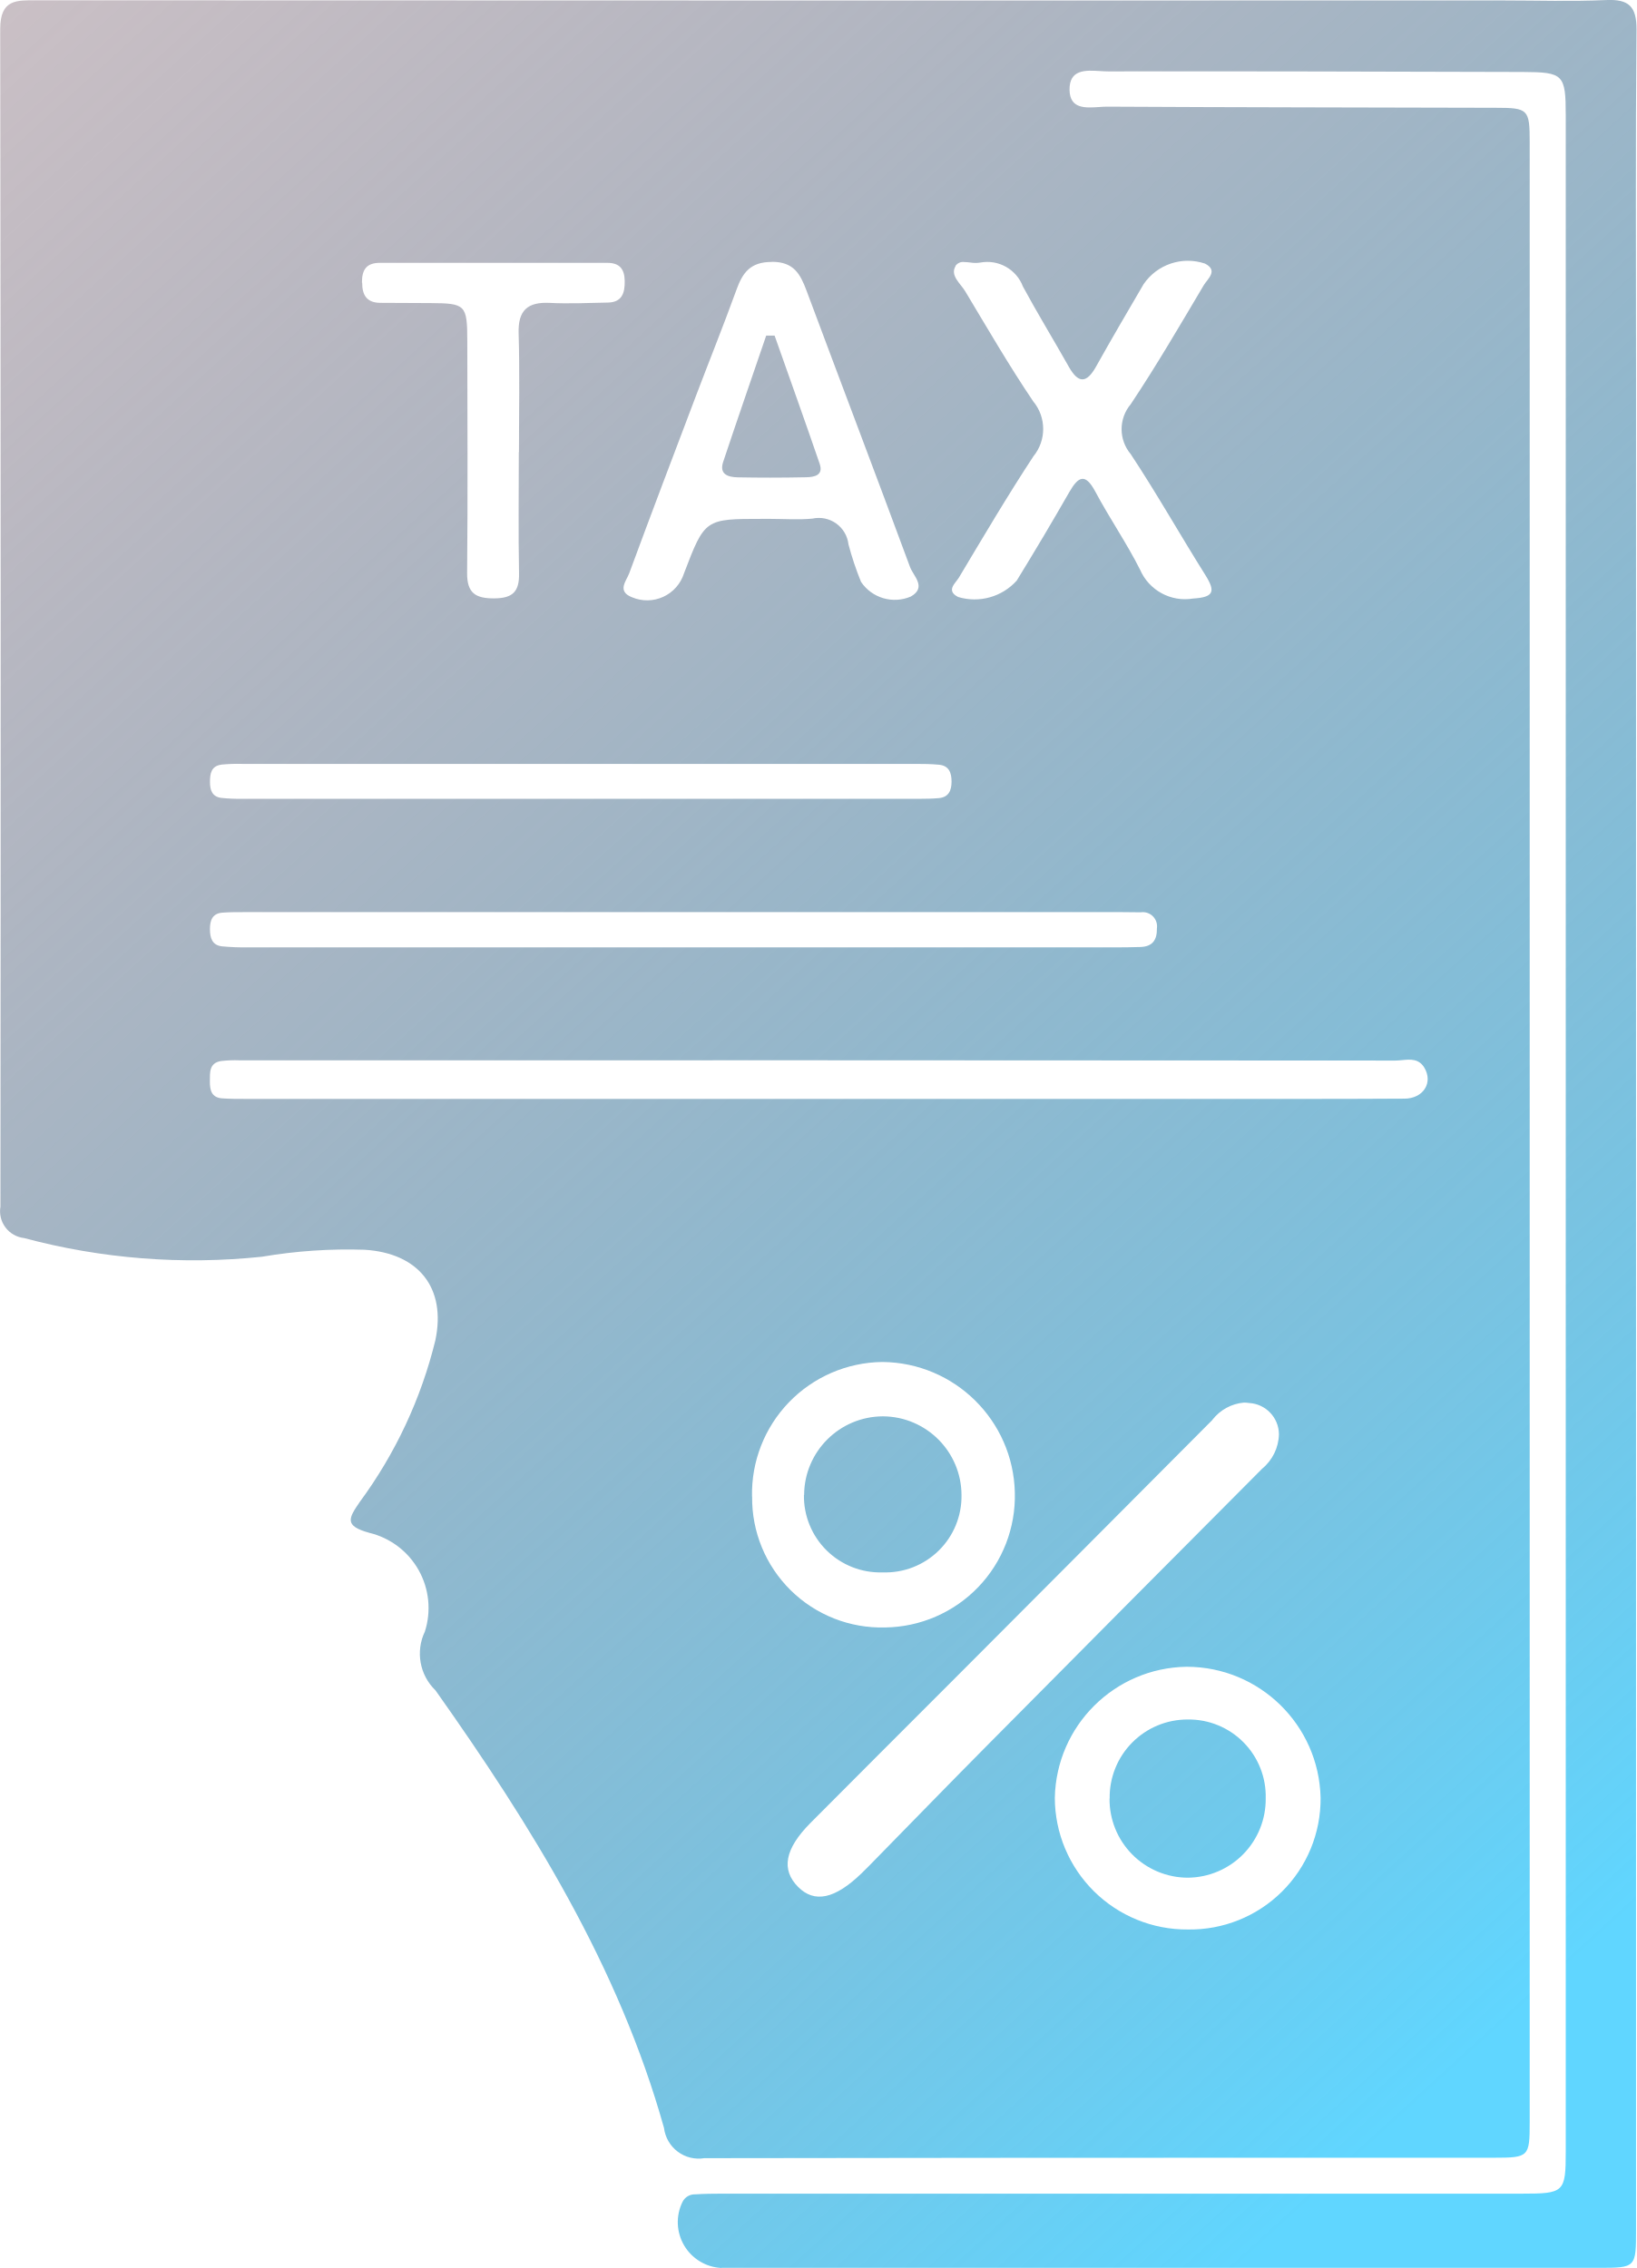
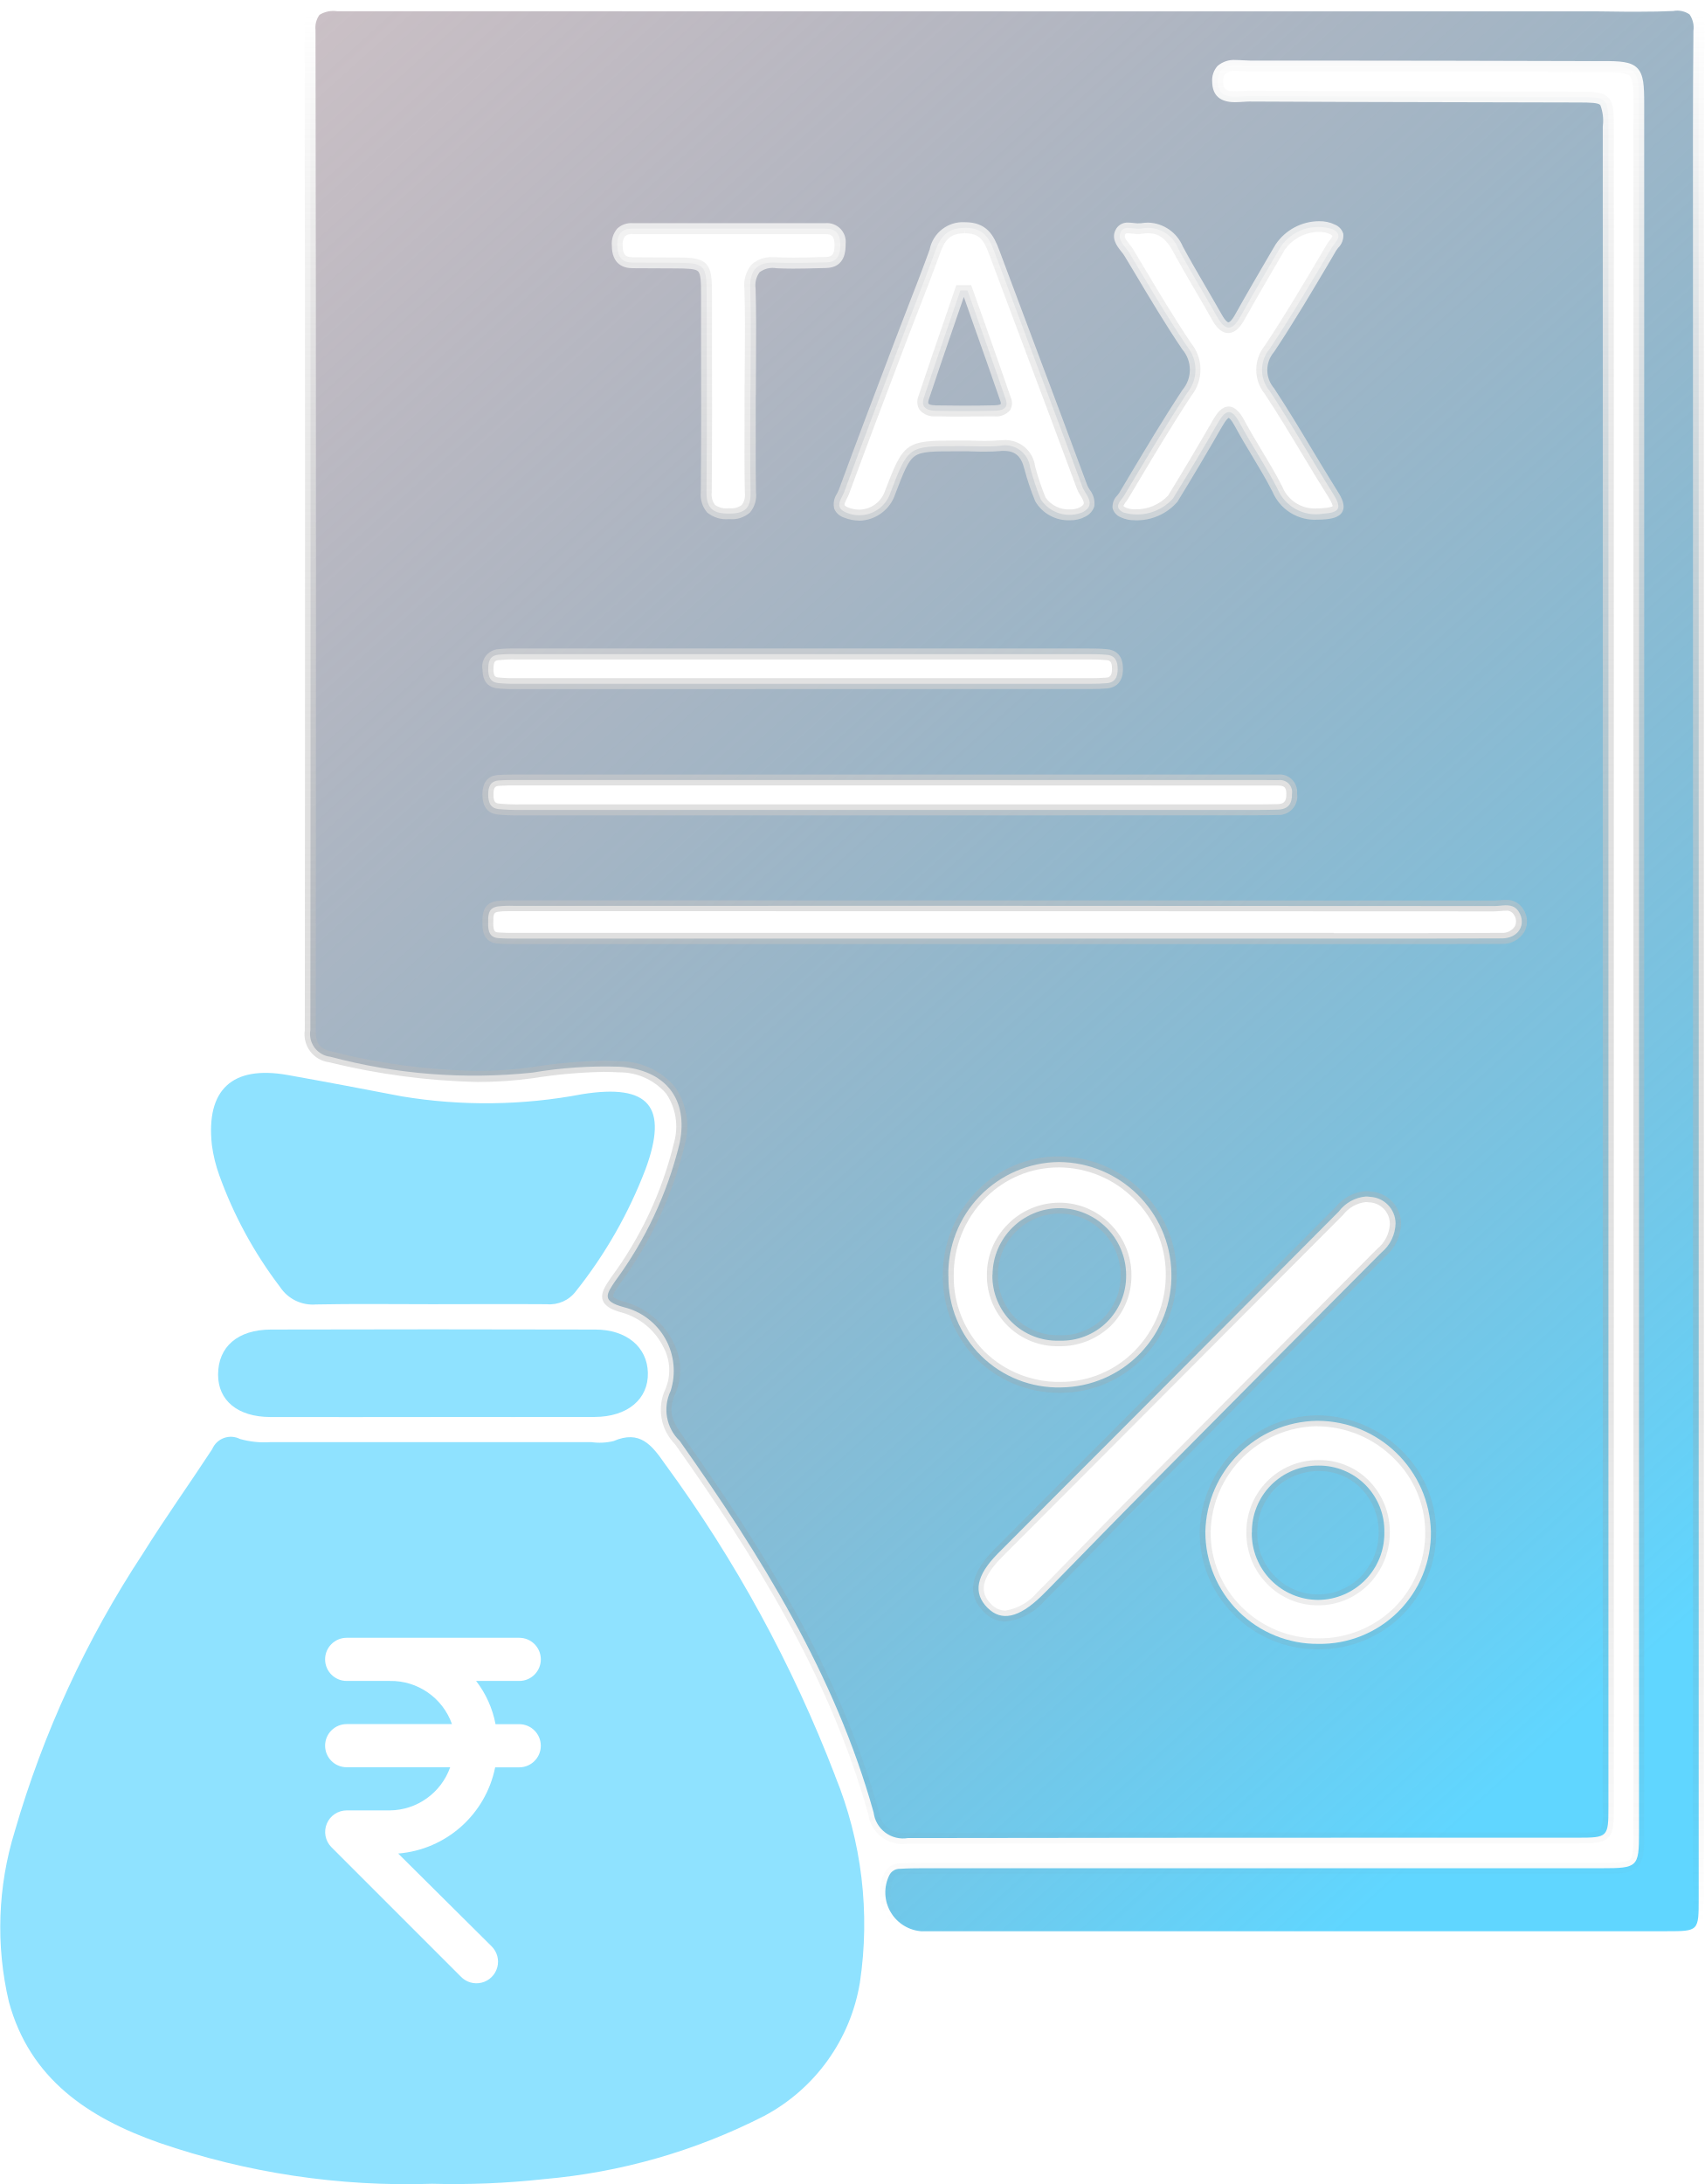
- <svg xmlns="http://www.w3.org/2000/svg" width="63.476" height="88.01" viewBox="0 0 63.476 88.01">
+ <svg xmlns="http://www.w3.org/2000/svg" width="77.895" height="99.806" viewBox="0 0 77.895 99.806">
  <defs>
    <linearGradient id="linear-gradient" x1="0.749" y1="1" x2="-0.332" y2="-0.641" gradientUnits="objectBoundingBox">
      <stop offset="0" stop-color="#60d6ff" />
      <stop offset="1" stop-color="#780808" stop-opacity="0" />
    </linearGradient>
+     <linearGradient id="linear-gradient-2" x1="0.5" x2="0.5" y2="1" gradientUnits="objectBoundingBox">
+       <stop offset="0" stop-color="#fff" />
+       <stop offset="1" stop-color="gray" stop-opacity="0" />
+     </linearGradient>
  </defs>
-   <path id="Union_105" data-name="Union 105" d="M-602.8-1462.991a1.78,1.78,0,0,1-1.511-2.564.529.529,0,0,1,.5-.293c.34-.023.682-.026,1.023-.027h31.043c1.639,0,1.7-.052,1.7-1.641q0-39.5,0-78.991c0-1.607-.085-1.693-1.668-1.7-5.361-.014-10.723-.031-16.084-.022-.1,0-.211-.007-.325-.014-.554-.034-1.191-.069-1.173.741.015.729.609.692,1.134.656.118-.008.232-.016.336-.015,5.02.028,10.04.029,15.06.044,1.268,0,1.321.059,1.321,1.337q0,38.418,0,76.838c0,1.337-.035,1.373-1.386,1.373h-8.356q-11.139,0-22.278.017a1.355,1.355,0,0,1-1.565-1.174c-1.758-6.277-5.145-11.72-8.865-16.979a1.979,1.979,0,0,1-.413-2.278,3,3,0,0,0-2.156-3.836c-.988-.272-.8-.567-.367-1.2a17.634,17.634,0,0,0,2.93-6.266c.433-2.038-.651-3.389-2.745-3.518a19.855,19.855,0,0,0-3.977.27,25.41,25.41,0,0,1-9.232-.724,1.048,1.048,0,0,1-.918-1.22q.022-22.846-.009-45.694c0-1.168.635-1.119,1.437-1.118q28.431.012,56.861.006c1.332,0,2.666.045,4-.015.888-.041,1.191.25,1.183,1.16-.04,4.337-.018,8.674-.018,13.011v29.814q0,21.258,0,42.517c0,1.494,0,1.5-1.458,1.5H-602.8Zm18.04-23.33a5.192,5.192,0,0,0-5.107,5.086,5.123,5.123,0,0,0,5.161,5.109,5.067,5.067,0,0,0,5.15-5.111,5.2,5.2,0,0,0-5.184-5.084Zm1.007-9.579q-5.049,5.076-10.107,10.144c-1.831,1.835-3.667,3.663-5.49,5.5-1,1.008-1.138,1.811-.477,2.477.635.641,1.43.471,2.463-.528.2-.19.385-.386.577-.581,1.454-1.483,2.9-2.974,4.364-4.449q5.292-5.341,10.6-10.67a1.782,1.782,0,0,0,.651-1.344,1.225,1.225,0,0,0-1.157-1.205,1.322,1.322,0,0,0-.2-.016A1.736,1.736,0,0,0-583.757-1495.9Zm-17.857,2.973a5.022,5.022,0,0,0,5.157,5.081,5.1,5.1,0,0,0,5.035-5.234,5.184,5.184,0,0,0-5.134-5.068h-.015A5.115,5.115,0,0,0-601.614-1492.927Zm25.3-15.439c.742,0,1.13-.626.776-1.207-.213-.35-.542-.32-.858-.289-.09.008-.179.017-.264.017q-22.42-.015-44.838-.009a4.733,4.733,0,0,0-.716.027c-.47.073-.434.45-.437.793s.069.626.474.656c.306.022.614.021.921.021H-584C-581.438-1508.357-578.878-1508.352-576.319-1508.367Zm-45.023-7.239c-.273,0-.546,0-.818.02-.4.026-.494.3-.493.64s.083.627.473.669a9.675,9.675,0,0,0,1.021.039q8.444,0,16.888,0h16.785c.307,0,.614-.006.921-.014.472-.012.658-.266.65-.724a.551.551,0,0,0-.627-.623c-.239,0-.478-.007-.716-.007h-34.082Zm-.868-5.722c-.4.05-.445.359-.441.688,0,.3.088.553.427.6a6.516,6.516,0,0,0,.817.037q13.154,0,26.309,0c.239,0,.478-.005.716-.026.391-.033.5-.3.5-.643s-.1-.618-.489-.654c-.305-.029-.613-.032-.92-.032q-6.5,0-13,0t-13,0h-.115A6.512,6.512,0,0,0-622.21-1521.328Zm21.354-19.509c-.826,0-1.129.409-1.371,1.081-.5,1.38-1.048,2.739-1.568,4.109-.871,2.295-1.742,4.589-2.592,6.892-.109.294-.489.695.106.93a1.5,1.5,0,0,0,2.02-.93c.808-2.111.808-2.111,3.037-2.111h.307c.545,0,1.1.041,1.636-.01a1.157,1.157,0,0,1,1.4,1,11.93,11.93,0,0,0,.486,1.453,1.576,1.576,0,0,0,1.934.57c.625-.356.1-.793-.03-1.14-1.324-3.582-2.683-7.151-4.017-10.728-.241-.644-.493-1.12-1.339-1.12Zm7.132.158c-.229.37.192.68.374.985.861,1.434,1.7,2.883,2.636,4.268a1.676,1.676,0,0,1,.009,2.131c-1.013,1.539-1.948,3.13-2.894,4.711-.127.212-.516.5-.028.749a2.2,2.2,0,0,0,2.274-.637q1.046-1.7,2.039-3.434c.355-.617.622-.745,1.013-.011.545,1.023,1.21,1.985,1.731,3.02a1.9,1.9,0,0,0,2.06,1.122c.794-.049.881-.263.478-.905-.981-1.56-1.886-3.167-2.9-4.7a1.5,1.5,0,0,1,0-1.934c1-1.5,1.915-3.07,2.838-4.626.14-.234.575-.564.042-.833a2.078,2.078,0,0,0-2.38.8c-.62,1.061-1.243,2.121-1.842,3.194-.367.657-.687.671-1.059.01-.586-1.04-1.211-2.06-1.779-3.111a1.479,1.479,0,0,0-1.65-.933,1.19,1.19,0,0,1-.387,0,2.082,2.082,0,0,0-.235-.019A.357.357,0,0,0-593.723-1540.679Zm-23.024.644c0,.492.182.784.708.786l1.945.009c1.359.009,1.423.068,1.426,1.465.005,3,.021,6.007-.007,9.009-.006.785.332.989,1.051.985s.977-.262.963-.967c-.03-1.569-.009-3.139-.009-4.709h.006c0-1.535.033-3.073-.013-4.606-.027-.9.35-1.228,1.216-1.184.748.038,1.5,0,2.251-.013.55-.012.657-.38.649-.841s-.2-.7-.675-.7q-4.4,0-8.8,0h-.005C-616.578-1540.807-616.749-1540.528-616.747-1540.034Zm29,58.824a3.019,3.019,0,0,1,3.034-3.065,2.985,2.985,0,0,1,3.02,3.058,3.045,3.045,0,0,1-3.025,3.081h0A3.042,3.042,0,0,1-587.744-1481.21Zm-11.854-11.777a3.067,3.067,0,0,1,3.058-3.052,3.065,3.065,0,0,1,3.048,3.056,2.955,2.955,0,0,1-3.055,3h-.009A2.961,2.961,0,0,1-599.6-1492.987Zm-2.574-39.49c-.364-.007-.73-.108-.566-.6.544-1.635,1.111-3.263,1.669-4.9l.326,0c.584,1.656,1.178,3.31,1.748,4.972.157.457-.214.518-.525.525q-.7.015-1.392.015Q-601.542-1532.465-602.172-1532.477Z" transform="translate(630.789 1551)" fill="url(#linear-gradient)" />
+   <g id="Group_31474" data-name="Group 31474" transform="translate(-90.789 -413.75)">
+     <path id="Union_105" data-name="Union 105" d="M-602.8-1462.991a1.78,1.78,0,0,1-1.511-2.564.529.529,0,0,1,.5-.293c.34-.023.682-.026,1.023-.027h31.043c1.639,0,1.7-.052,1.7-1.641q0-39.5,0-78.991c0-1.607-.085-1.693-1.668-1.7-5.361-.014-10.723-.031-16.084-.022-.1,0-.211-.007-.325-.014-.554-.034-1.191-.069-1.173.741.015.729.609.692,1.134.656.118-.008.232-.016.336-.015,5.02.028,10.04.029,15.06.044,1.268,0,1.321.059,1.321,1.337q0,38.418,0,76.838c0,1.337-.035,1.373-1.386,1.373h-8.356q-11.139,0-22.278.017a1.355,1.355,0,0,1-1.565-1.174c-1.758-6.277-5.145-11.72-8.865-16.979a1.979,1.979,0,0,1-.413-2.278,3,3,0,0,0-2.156-3.836c-.988-.272-.8-.567-.367-1.2a17.634,17.634,0,0,0,2.93-6.266c.433-2.038-.651-3.389-2.745-3.518a19.855,19.855,0,0,0-3.977.27,25.41,25.41,0,0,1-9.232-.724,1.048,1.048,0,0,1-.918-1.22q.022-22.846-.009-45.694c0-1.168.635-1.119,1.437-1.118q28.431.012,56.861.006c1.332,0,2.666.045,4-.015.888-.041,1.191.25,1.183,1.16-.04,4.337-.018,8.674-.018,13.011v29.814q0,21.258,0,42.517c0,1.494,0,1.5-1.458,1.5H-602.8Zm18.04-23.33a5.192,5.192,0,0,0-5.107,5.086,5.123,5.123,0,0,0,5.161,5.109,5.067,5.067,0,0,0,5.15-5.111,5.2,5.2,0,0,0-5.184-5.084Zm1.007-9.579q-5.049,5.076-10.107,10.144c-1.831,1.835-3.667,3.663-5.49,5.5-1,1.008-1.138,1.811-.477,2.477.635.641,1.43.471,2.463-.528.2-.19.385-.386.577-.581,1.454-1.483,2.9-2.974,4.364-4.449q5.292-5.341,10.6-10.67a1.782,1.782,0,0,0,.651-1.344,1.225,1.225,0,0,0-1.157-1.205,1.322,1.322,0,0,0-.2-.016A1.736,1.736,0,0,0-583.757-1495.9Zm-17.857,2.973a5.022,5.022,0,0,0,5.157,5.081,5.1,5.1,0,0,0,5.035-5.234,5.184,5.184,0,0,0-5.134-5.068h-.015A5.115,5.115,0,0,0-601.614-1492.927Zm25.3-15.439c.742,0,1.13-.626.776-1.207-.213-.35-.542-.32-.858-.289-.09.008-.179.017-.264.017q-22.42-.015-44.838-.009a4.733,4.733,0,0,0-.716.027c-.47.073-.434.45-.437.793s.069.626.474.656c.306.022.614.021.921.021H-584C-581.438-1508.357-578.878-1508.352-576.319-1508.367Zm-45.023-7.239c-.273,0-.546,0-.818.02-.4.026-.494.3-.493.64s.083.627.473.669a9.675,9.675,0,0,0,1.021.039q8.444,0,16.888,0h16.785c.307,0,.614-.006.921-.014.472-.012.658-.266.65-.724a.551.551,0,0,0-.627-.623c-.239,0-.478-.007-.716-.007h-34.082Zm-.868-5.722c-.4.05-.445.359-.441.688,0,.3.088.553.427.6a6.516,6.516,0,0,0,.817.037q13.154,0,26.309,0c.239,0,.478-.005.716-.026.391-.033.5-.3.5-.643s-.1-.618-.489-.654c-.305-.029-.613-.032-.92-.032q-6.5,0-13,0t-13,0h-.115A6.512,6.512,0,0,0-622.21-1521.328Zm21.354-19.509c-.826,0-1.129.409-1.371,1.081-.5,1.38-1.048,2.739-1.568,4.109-.871,2.295-1.742,4.589-2.592,6.892-.109.294-.489.695.106.93a1.5,1.5,0,0,0,2.02-.93c.808-2.111.808-2.111,3.037-2.111h.307c.545,0,1.1.041,1.636-.01a1.157,1.157,0,0,1,1.4,1,11.93,11.93,0,0,0,.486,1.453,1.576,1.576,0,0,0,1.934.57c.625-.356.1-.793-.03-1.14-1.324-3.582-2.683-7.151-4.017-10.728-.241-.644-.493-1.12-1.339-1.12Zm7.132.158c-.229.37.192.68.374.985.861,1.434,1.7,2.883,2.636,4.268a1.676,1.676,0,0,1,.009,2.131c-1.013,1.539-1.948,3.13-2.894,4.711-.127.212-.516.5-.028.749a2.2,2.2,0,0,0,2.274-.637q1.046-1.7,2.039-3.434c.355-.617.622-.745,1.013-.011.545,1.023,1.21,1.985,1.731,3.02a1.9,1.9,0,0,0,2.06,1.122c.794-.049.881-.263.478-.905-.981-1.56-1.886-3.167-2.9-4.7a1.5,1.5,0,0,1,0-1.934c1-1.5,1.915-3.07,2.838-4.626.14-.234.575-.564.042-.833a2.078,2.078,0,0,0-2.38.8c-.62,1.061-1.243,2.121-1.842,3.194-.367.657-.687.671-1.059.01-.586-1.04-1.211-2.06-1.779-3.111a1.479,1.479,0,0,0-1.65-.933,1.19,1.19,0,0,1-.387,0,2.082,2.082,0,0,0-.235-.019A.357.357,0,0,0-593.723-1540.679Zm-23.024.644c0,.492.182.784.708.786l1.945.009c1.359.009,1.423.068,1.426,1.465.005,3,.021,6.007-.007,9.009-.006.785.332.989,1.051.985s.977-.262.963-.967c-.03-1.569-.009-3.139-.009-4.709h.006c0-1.535.033-3.073-.013-4.606-.027-.9.35-1.228,1.216-1.184.748.038,1.5,0,2.251-.013.55-.012.657-.38.649-.841s-.2-.7-.675-.7q-4.4,0-8.8,0h-.005C-616.578-1540.807-616.749-1540.528-616.747-1540.034Zm29,58.824a3.019,3.019,0,0,1,3.034-3.065,2.985,2.985,0,0,1,3.02,3.058,3.045,3.045,0,0,1-3.025,3.081h0A3.042,3.042,0,0,1-587.744-1481.21Zm-11.854-11.777a3.067,3.067,0,0,1,3.058-3.052,3.065,3.065,0,0,1,3.048,3.056,2.955,2.955,0,0,1-3.055,3h-.009A2.961,2.961,0,0,1-599.6-1492.987Zm-2.574-39.49c-.364-.007-.73-.108-.566-.6.544-1.635,1.111-3.263,1.669-4.9l.326,0c.584,1.656,1.178,3.31,1.748,4.972.157.457-.214.518-.525.525q-.7.015-1.392.015Q-601.542-1532.465-602.172-1532.477Z" transform="translate(735.747 1965)" fill="url(#linear-gradient)" />
+     <path id="Union_105_-_Outline" data-name="Union 105 - Outline" d="M-585.8-1462.74H-602.8a1.912,1.912,0,0,1-1.618-.922,2.058,2.058,0,0,1-.118-2,.784.784,0,0,1,.705-.434c.358-.024.724-.027,1.039-.028h31.044c.7,0,1.141-.01,1.291-.155s.158-.562.158-1.236c0-23.779,0-49.617,0-78.991,0-.666-.012-1.115-.169-1.274s-.6-.171-1.249-.173l-1.089,0c-3.86-.01-7.851-.021-11.776-.021l-3.218,0c-.107,0-.221-.007-.333-.014h-.009c-.1-.006-.217-.013-.324-.013a.675.675,0,0,0-.483.121.519.519,0,0,0-.1.378c.007.328.133.427.538.427.108,0,.226-.008.329-.015h.011c.109-.007.222-.015.327-.015h.018c3.277.018,6.609.025,9.832.032q2.613.005,5.227.012c.674,0,1.067.015,1.313.265s.257.644.257,1.322c0,22.979,0,48.113,0,76.838,0,.691,0,1.108-.26,1.366s-.68.258-1.376.258H-585.83c-5.584,0-11.585,0-17.641.017h-.014a1.589,1.589,0,0,1-1.792-1.356c-1.8-6.431-5.307-11.924-8.828-16.9a2.235,2.235,0,0,1-.437-2.525,2.214,2.214,0,0,0-.073-1.87,3.043,3.043,0,0,0-1.92-1.622c-.367-.1-.757-.246-.871-.557s.094-.634.363-1.027a17.089,17.089,0,0,0,2.891-6.177,2.692,2.692,0,0,0-.356-2.242,2.817,2.817,0,0,0-2.16-.975c-.226-.014-.463-.021-.7-.021a23.148,23.148,0,0,0-3.224.289,18.312,18.312,0,0,1-2.542.173,31.264,31.264,0,0,1-6.78-.9,1.287,1.287,0,0,1-1.113-1.464c.013-13.678.022-29.8-.009-45.693a1.433,1.433,0,0,1,.327-1.056,1.538,1.538,0,0,1,1.16-.313h.2c13.282.006,26.719.006,39.261.006h17.6c.4,0,.807,0,1.2.008s.8.008,1.195.008c.616,0,1.121-.01,1.589-.031.057,0,.112,0,.164,0a1.275,1.275,0,0,1,.959.308,1.466,1.466,0,0,1,.32,1.108c-.03,3.2-.025,6.444-.021,9.587q0,1.711,0,3.423v29.814q0,21.258,0,42.517c0,.814,0,1.223-.254,1.485s-.658.267-1.454.267Zm-1.477-2.886h-15.521c-.306,0-.663,0-1.007.026-.185.012-.246.065-.288.153a1.561,1.561,0,0,0,.092,1.518,1.4,1.4,0,0,0,1.194.687q17.007,0,34.014,0c.571,0,.984,0,1.1-.115s.113-.523.113-1.137q0-21.259,0-42.517v-29.814q0-1.711,0-3.422c0-3.144-.009-6.394.021-9.592a1.066,1.066,0,0,0-.176-.751.983.983,0,0,0-.746-.157c-.477.022-.989.032-1.612.032-.4,0-.807,0-1.2-.008s-.8-.008-1.195-.008h-17.6c-12.542,0-25.98,0-39.262-.006h-.2a1.2,1.2,0,0,0-.806.166,1.008,1.008,0,0,0-.181.7c.031,15.891.022,32.016.009,45.695,0,.615.175.853.723.976a28.922,28.922,0,0,0,6.67.888,17.8,17.8,0,0,0,2.473-.168,23.565,23.565,0,0,1,3.294-.294c.25,0,.5.007.733.022a3.3,3.3,0,0,1,2.527,1.172,3.172,3.172,0,0,1,.447,2.648,17.556,17.556,0,0,1-2.968,6.355c-.134.2-.336.491-.306.573,0,.011.055.115.534.247a3.55,3.55,0,0,1,2.24,1.891,2.705,2.705,0,0,1,.077,2.288c-.389.864-.12,1.313.389,2.031,3.547,5.015,7.081,10.552,8.9,17.056a1.113,1.113,0,0,0,1.311.991h.013c6.056-.015,12.058-.017,17.642-.017h12.992a2.184,2.184,0,0,0,1.023-.113,2.133,2.133,0,0,0,.112-1.011c0-28.725,0-53.859,0-76.838a1.977,1.977,0,0,0-.113-.971c-.1-.106-.463-.115-.959-.116q-2.613-.008-5.226-.012c-3.223-.007-6.556-.013-9.834-.032h-.014c-.088,0-.187.007-.293.014h-.011c-.111.008-.238.016-.363.016-.676,0-1.025-.308-1.038-.917a.983.983,0,0,1,.242-.738,1.149,1.149,0,0,1,.84-.272c.123,0,.247.008.356.014h.009c.108.007.21.013.3.013l3.218,0c3.926,0,7.917.011,11.777.021l1.089,0c.8,0,1.306.019,1.6.323s.312.814.313,1.625c0,29.374,0,55.212,0,78.991,0,.852-.014,1.31-.312,1.6s-.763.294-1.638.294Zm2.564-10.249a5.409,5.409,0,0,1-3.863-1.6,5.264,5.264,0,0,1-1.549-3.762,5.452,5.452,0,0,1,5.356-5.335h.022a5.508,5.508,0,0,1,3.863,1.619,5.233,5.233,0,0,1,1.57,3.715,5.331,5.331,0,0,1-1.564,3.811A5.4,5.4,0,0,1-584.709-1475.876Zm-.054-10.2a4.945,4.945,0,0,0-4.858,4.837,4.767,4.767,0,0,0,1.4,3.407,4.913,4.913,0,0,0,3.508,1.452,4.9,4.9,0,0,0,3.484-1.4,4.834,4.834,0,0,0,1.416-3.457,4.737,4.737,0,0,0-1.424-3.361,5,5,0,0,0-3.51-1.473ZM-599-1477.146h0a1.392,1.392,0,0,1-1.006-.453c-.771-.776-.611-1.728.477-2.829,1.228-1.241,2.484-2.5,3.7-3.71l1.793-1.795,2.211-2.218c2.589-2.6,5.266-5.282,7.9-7.925a1.96,1.96,0,0,1,1.393-.741,1.586,1.586,0,0,1,.242.019,1.473,1.473,0,0,1,1.368,1.432v.011a2.038,2.038,0,0,1-.723,1.529l-2.235,2.249c-2.742,2.759-5.577,5.611-8.361,8.421-.993,1-2,2.027-2.965,3.019l-1.4,1.429-.142.144c-.142.145-.29.3-.44.441A2.79,2.79,0,0,1-599-1477.146Zm16.461-19.171a1.529,1.529,0,0,0-1.038.593c-2.63,2.644-5.307,5.329-7.9,7.926l-2.211,2.218-1.794,1.8c-1.214,1.214-2.468,2.468-3.7,3.708-1.144,1.157-.856,1.743-.477,2.125a.9.9,0,0,0,.651.3,2.4,2.4,0,0,0,1.461-.837c.145-.141.29-.288.43-.431l.142-.145q.7-.713,1.4-1.428c.97-.993,1.973-2.019,2.967-3.021,2.784-2.81,5.62-5.663,8.362-8.422l2.234-2.248a1.54,1.54,0,0,0,.578-1.153.981.981,0,0,0-.947-.973A1.089,1.089,0,0,0-582.542-1496.317Zm-2.173,18.43h-.005a3.238,3.238,0,0,1-2.31-.964,3.3,3.3,0,0,1-.964-2.361,3.276,3.276,0,0,1,3.279-3.314h.059a3.162,3.162,0,0,1,2.254.932,3.327,3.327,0,0,1,.963,2.378,3.347,3.347,0,0,1-.955,2.356A3.234,3.234,0,0,1-584.714-1477.887Zm.058-6.139h-.05a2.845,2.845,0,0,0-1.99.823,2.825,2.825,0,0,0-.8,1.994,2.8,2.8,0,0,0,.819,2.006,2.742,2.742,0,0,0,1.956.816l0,.25v-.25a2.738,2.738,0,0,0,1.963-.825,2.849,2.849,0,0,0,.812-2.006,2.83,2.83,0,0,0-.817-2.024A2.665,2.665,0,0,0-584.656-1484.026ZM-596.5-1487.6a5.36,5.36,0,0,1-3.811-1.531,5.337,5.337,0,0,1-1.555-3.8,5.478,5.478,0,0,1,1.591-3.924,5.191,5.191,0,0,1,3.7-1.549h.015a5.373,5.373,0,0,1,3.776,1.573,5.309,5.309,0,0,1,1.609,3.743,5.457,5.457,0,0,1-1.559,3.913,5.237,5.237,0,0,1-3.724,1.574Zm-.074-10.3a4.694,4.694,0,0,0-3.347,1.4,4.981,4.981,0,0,0-1.446,3.569,4.841,4.841,0,0,0,1.407,3.446,4.864,4.864,0,0,0,3.459,1.386h.039a4.741,4.741,0,0,0,3.371-1.425,4.961,4.961,0,0,0,1.416-3.557,4.812,4.812,0,0,0-1.46-3.391,4.875,4.875,0,0,0-3.425-1.429Zm.025,8.17h-.01a3.215,3.215,0,0,1-3.292-3.256,3.241,3.241,0,0,1,.951-2.311,3.316,3.316,0,0,1,2.356-.992h.016a3.25,3.25,0,0,1,2.312.97,3.28,3.28,0,0,1,.972,2.337,3.232,3.232,0,0,1-.946,2.324A3.339,3.339,0,0,1-596.547-1489.729Zm.021-6.06h-.013a2.82,2.82,0,0,0-2,.844,2.745,2.745,0,0,0-.806,1.956,2.767,2.767,0,0,0,.8,1.974,2.8,2.8,0,0,0,1.991.786h.009a2.7,2.7,0,0,0,2.806-2.754,2.784,2.784,0,0,0-.826-1.983A2.754,2.754,0,0,0-596.525-1495.789Zm15.487-12.318h-40.351c-.273,0-.541,0-.81-.021-.473-.035-.711-.34-.706-.907,0-.025,0-.049,0-.074,0-.323,0-.864.649-.964a3.387,3.387,0,0,1,.516-.031h6.87c12.926,0,25.575,0,38.206.009.064,0,.135-.006.211-.013l.03,0c.088-.009.189-.018.291-.018a.877.877,0,0,1,.8.426,1.006,1.006,0,0,1,.049,1.036,1.157,1.157,0,0,1-1.037.551C-577.971-1508.107-579.632-1508.106-581.038-1508.106Zm-2.958-.5h2.958c1.406,0,3.065,0,4.718-.011a.668.668,0,0,0,.6-.294.514.514,0,0,0-.039-.532.372.372,0,0,0-.376-.187c-.078,0-.163.008-.245.016l-.031,0c-.084.008-.17.015-.257.015-12.631-.008-25.28-.009-38.206-.009h-6.87a2.937,2.937,0,0,0-.44.025c-.195.03-.224.092-.225.471,0,.026,0,.052,0,.077,0,.36.09.393.243.4.252.019.509.02.773.02H-584Zm-20.275-5.38q-8.444,0-16.888,0a9.86,9.86,0,0,1-1.047-.04c-.461-.049-.7-.357-.7-.917,0-.7.394-.869.727-.89.284-.018.569-.02.834-.02h34.082c.12,0,.241,0,.361,0s.237,0,.355,0a.8.8,0,0,1,.877.869.849.849,0,0,1-.894.979c-.281.007-.608.014-.927.014Zm-.029-1.37h-17.041c-.258,0-.533,0-.8.019-.157.01-.26.043-.259.39,0,.366.1.405.25.421a9.409,9.409,0,0,0,.994.037q16.838.005,33.673,0c.314,0,.624-.007.915-.013.268-.007.413-.084.406-.47,0-.289-.093-.377-.377-.377-.121,0-.242,0-.363,0s-.236,0-.354,0Zm-6.138-4.4h-10.968a6.717,6.717,0,0,1-.849-.039c-.29-.037-.637-.213-.644-.841a.794.794,0,0,1,.66-.939,6.719,6.719,0,0,1,.835-.037h.115l7.538,0h10.927l7.537,0c.3,0,.623,0,.943.033s.717.211.715.9c0,.722-.46.869-.731.892-.214.019-.441.027-.737.027h-15.341Zm-10.967-1.357a6.252,6.252,0,0,0-.773.033c-.141.017-.226.048-.222.437,0,.324.112.338.208.351a6.376,6.376,0,0,0,.786.035q12.623,0,25.25,0h1.058c.281,0,.494-.008.694-.025.154-.013.272-.051.274-.4s-.113-.39-.262-.4c-.3-.028-.607-.031-.9-.031l-7.537,0h-10.927l-7.537,0Zm15.731-6.343a1.9,1.9,0,0,1-.7-.137.728.728,0,0,1-.45-.4.861.861,0,0,1,.127-.7,1.583,1.583,0,0,0,.074-.155c.842-2.284,1.72-4.6,2.57-6.833l.023-.061c.189-.5.384-1,.573-1.487.333-.856.677-1.741.993-2.619a1.549,1.549,0,0,1,1.605-1.246h.005c1.01,0,1.32.606,1.573,1.282.554,1.485,1.121,2.993,1.669,4.451.773,2.056,1.573,4.182,2.347,6.277a1.471,1.471,0,0,0,.118.219.993.993,0,0,1,.208.756.785.785,0,0,1-.406.469,1.416,1.416,0,0,1-.7.167,1.757,1.757,0,0,1-1.592-.863,12,12,0,0,1-.5-1.485c-.144-.584-.418-.822-.946-.822-.058,0-.119,0-.183.009-.193.018-.4.026-.649.026-.171,0-.344,0-.511-.008s-.334-.008-.5-.008h-.307c-1.061,0-1.593,0-1.908.219s-.51.725-.895,1.732A1.771,1.771,0,0,1-605.675-1527.455Zm4.82-13.381v.25c-.682,0-.918.31-1.136.916-.318.883-.663,1.772-1,2.63-.189.486-.384.988-.572,1.483l-.023.061c-.849,2.236-1.726,4.547-2.568,6.829a1.949,1.949,0,0,1-.1.211c-.046.09-.123.24-.1.292.009.023.057.066.165.108a1.4,1.4,0,0,0,.513.1,1.267,1.267,0,0,0,1.181-.888c.845-2.208.937-2.272,3.27-2.272h.309c.169,0,.342,0,.509.008s.334.008.5.008c.234,0,.425-.008.6-.024.079-.007.156-.011.23-.011a1.369,1.369,0,0,1,1.431,1.2,11.6,11.6,0,0,0,.477,1.423,1.292,1.292,0,0,0,1.126.544.921.921,0,0,0,.452-.1c.1-.055.157-.112.17-.161.022-.085-.074-.244-.151-.372a1.824,1.824,0,0,1-.159-.3c-.774-2.094-1.573-4.219-2.346-6.274-.549-1.459-1.116-2.967-1.67-4.453-.252-.675-.461-.957-1.1-.957Zm7.785,13.364h0a1.456,1.456,0,0,1-.67-.139.628.628,0,0,1-.364-.408.715.715,0,0,1,.215-.586,1.2,1.2,0,0,0,.077-.1l.376-.63c.807-1.353,1.642-2.752,2.524-4.091a1.426,1.426,0,0,0-.007-1.854c-.764-1.132-1.475-2.323-2.162-3.475q-.24-.4-.481-.8a2.1,2.1,0,0,0-.151-.205c-.193-.244-.486-.613-.222-1.039a.6.6,0,0,1,.55-.275,2.277,2.277,0,0,1,.264.02,1.131,1.131,0,0,0,.3.008l.016,0a2.115,2.115,0,0,1,.334-.028,1.77,1.77,0,0,1,1.575,1.089c.336.622.7,1.245,1.051,1.847.24.412.488.837.727,1.26.2.358.308.362.309.362s.109,0,.314-.371c.543-.973,1.115-1.95,1.667-2.895l.178-.3a2.41,2.41,0,0,1,1.992-1.057,1.577,1.577,0,0,1,.715.156.653.653,0,0,1,.384.422.787.787,0,0,1-.236.641,1.406,1.406,0,0,0-.088.12l-.3.513c-.809,1.366-1.645,2.779-2.541,4.124a1.266,1.266,0,0,0,0,1.657c.606.917,1.181,1.872,1.737,2.8.379.63.771,1.281,1.168,1.912.2.316.362.647.22.924s-.515.341-.894.364c-.086.005-.17.008-.25.008a2.1,2.1,0,0,1-2.048-1.267c-.28-.557-.61-1.1-.929-1.635-.269-.447-.548-.91-.8-1.381-.162-.3-.256-.36-.275-.369-.022.009-.114.063-.3.387-.681,1.187-1.368,2.345-2.042,3.441A2.452,2.452,0,0,1-593.07-1527.473Zm-.542-.653a.363.363,0,0,0,.1.07.987.987,0,0,0,.44.083,2,2,0,0,0,1.506-.629c.671-1.092,1.356-2.245,2.035-3.428.191-.332.412-.639.734-.639s.559.34.716.635c.245.459.52.916.786,1.358.324.538.659,1.094.948,1.668a1.591,1.591,0,0,0,1.6.992c.07,0,.144,0,.22-.007.366-.022.459-.078.479-.094,0-.025-.009-.129-.2-.429-.4-.635-.793-1.289-1.173-1.92-.553-.92-1.126-1.87-1.726-2.778a1.757,1.757,0,0,1,0-2.211c.888-1.333,1.721-2.74,2.526-4.1l.3-.514a1.715,1.715,0,0,1,.123-.172.814.814,0,0,0,.142-.224.315.315,0,0,0-.12-.086,1.1,1.1,0,0,0-.491-.1,1.938,1.938,0,0,0-1.561.809l-.177.3c-.551.943-1.121,1.918-1.662,2.886-.151.269-.392.627-.751.627s-.6-.352-.745-.617c-.236-.42-.484-.844-.723-1.254-.353-.606-.719-1.232-1.059-1.862-.313-.579-.653-.827-1.135-.827a1.62,1.62,0,0,0-.248.02.915.915,0,0,1-.194.019,2.366,2.366,0,0,1-.268-.02,1.9,1.9,0,0,0-.207-.017c-.1,0-.115.021-.124.037-.068.111-.016.209.189.467a2.474,2.474,0,0,1,.187.259q.241.4.482.805c.684,1.146,1.391,2.331,2.147,3.451a1.928,1.928,0,0,1,.01,2.409c-.876,1.33-1.708,2.724-2.512,4.072l-.376.63a1.535,1.535,0,0,1-.113.157A.9.9,0,0,0-593.612-1528.126Zm-18.03.6a1.362,1.362,0,0,1-.991-.3,1.239,1.239,0,0,1-.291-.934c.023-2.44.017-4.921.011-7.321q0-.843,0-1.685c0-.571-.011-.954-.133-1.079s-.491-.133-1.044-.137l-1.944-.009c-.435,0-.954-.182-.957-1.035a1.049,1.049,0,0,1,.251-.781.938.938,0,0,1,.7-.243h.005c1.888,0,3.779,0,5.381,0h3.423a.856.856,0,0,1,.925.95c.013.714-.288,1.083-.893,1.1l-.415.01c-.356.01-.725.019-1.089.019-.28,0-.53-.006-.765-.018a.991.991,0,0,0-.771.182,1.016,1.016,0,0,0-.182.745c.032,1.084.025,2.186.019,3.251,0,.447-.006.909-.006,1.362v.25h-.006q0,.561,0,1.122c0,1.093-.008,2.223.012,3.332a1.211,1.211,0,0,1-.277.92,1.241,1.241,0,0,1-.935.3Zm-4.4-13.027a.487.487,0,0,0-.346.1.613.613,0,0,0-.106.426c0,.453.156.536.459.537l1.945.009c.719,0,1.138.02,1.4.287s.274.694.275,1.427q0,.843,0,1.685c.006,2.4.012,4.885-.011,7.327a.812.812,0,0,0,.146.578.9.9,0,0,0,.636.155h.017a.819.819,0,0,0,.579-.151.785.785,0,0,0,.135-.561c-.021-1.115-.017-2.248-.013-3.343q0-.685,0-1.37v-.25h.007c0-.374,0-.75.006-1.116.007-1.061.014-2.158-.018-3.233a1.461,1.461,0,0,1,.323-1.108,1.318,1.318,0,0,1,1-.337c.051,0,.105,0,.16,0,.227.011.468.017.74.017.357,0,.722-.01,1.075-.019l.418-.011c.281-.006.413-.1.4-.587-.007-.386-.155-.459-.425-.459h-3.423c-1.6,0-3.494,0-5.382,0Zm15.132,8.343c-.415,0-.841,0-1.265-.012a.875.875,0,0,1-.749-.294.686.686,0,0,1-.05-.637c.392-1.179.8-2.373,1.2-3.527q.235-.685.47-1.37l.057-.167.177,0,.326,0h.178l.059.168q.247.7.5,1.4c.415,1.17.844,2.38,1.253,3.574a.624.624,0,0,1-.042.583.849.849,0,0,1-.714.273C-599.98-1532.22-600.45-1532.215-600.912-1532.215Zm.007-5.468-.4,1.16c-.4,1.153-.806,2.346-1.2,3.522-.036.107-.031.17-.016.191s.063.077.35.083c.42.008.843.012,1.255.012.459,0,.925-.005,1.386-.015.271-.005.313-.057.315-.06h0a.237.237,0,0,0-.021-.134c-.409-1.192-.837-2.4-1.251-3.569Z" transform="translate(735.747 1965)" fill="url(#linear-gradient-2)" />
+     <path id="Path_35969" data-name="Path 35969" d="M56.985,248.612c-1.707,0-3.414-.023-5.12.012a1.787,1.787,0,0,1-1.644-.8,19.079,19.079,0,0,1-2.775-5.1,6.654,6.654,0,0,1-.34-1.386c-.276-2.535.932-3.648,3.461-3.2,1.745.312,3.486.642,5.226.977a23.515,23.515,0,0,0,8.238-.1c3.057-.49,3.954.559,2.895,3.427a20.935,20.935,0,0,1-3.184,5.58,1.5,1.5,0,0,1-1.329.591c-1.809-.013-3.618,0-5.427,0" transform="translate(53.367 224.738)" fill="rgba(96,214,255,0.7)" />
+     <path id="Path_35970" data-name="Path 35970" d="M58.384,299.228c-2.453,0-4.907.007-7.36,0-1.482-.005-2.386-.751-2.384-1.938,0-1.267.89-2.055,2.415-2.059q7.411-.02,14.823,0c1.44,0,2.379.807,2.406,1.977.028,1.206-.935,2.013-2.436,2.017-2.487.007-4.975,0-7.463,0" transform="translate(52.117 179.278)" fill="rgba(96,214,255,0.7)" />
+     <path id="Path_35971" data-name="Path 35971" d="M38.173,334.683A61.285,61.285,0,0,0,30.4,320.435c-.61-.876-1.152-1.574-2.356-1.054a2.718,2.718,0,0,1-1.016.048q-7.323,0-14.646,0a4.113,4.113,0,0,1-1.414-.144.922.922,0,0,0-1.268.465c-1.047,1.6-2.159,3.155-3.17,4.776A46.621,46.621,0,0,0,.677,337.21,14.863,14.863,0,0,0,.406,345c.959,3.54,3.643,5.311,6.86,6.445a34.767,34.767,0,0,0,12.48,1.877,37.638,37.638,0,0,0,5.109-.212,27.321,27.321,0,0,0,10.066-2.884,8.46,8.46,0,0,0,4.382-6.1,17.918,17.918,0,0,0-1.131-9.438m-15.524-2.369h1.085a.986.986,0,1,1,0,1.972h-1.1A4.93,4.93,0,0,1,18.2,338.23l4.26,4.23.006.006a.987.987,0,1,1-1.406,1.385l-5.916-5.916a.986.986,0,0,1,.7-1.676h1.972a2.958,2.958,0,0,0,2.761-1.972H15.846a.986.986,0,1,1,0-1.972h4.812a2.958,2.958,0,0,0-2.84-1.972H15.846a.986.986,0,0,1,0-1.972h7.888a.986.986,0,0,1,0,1.972H21.762a4.633,4.633,0,0,1,.887,1.972" transform="translate(90.788 160.224)" fill="rgba(96,214,255,0.7)" />
+   </g>
</svg>
